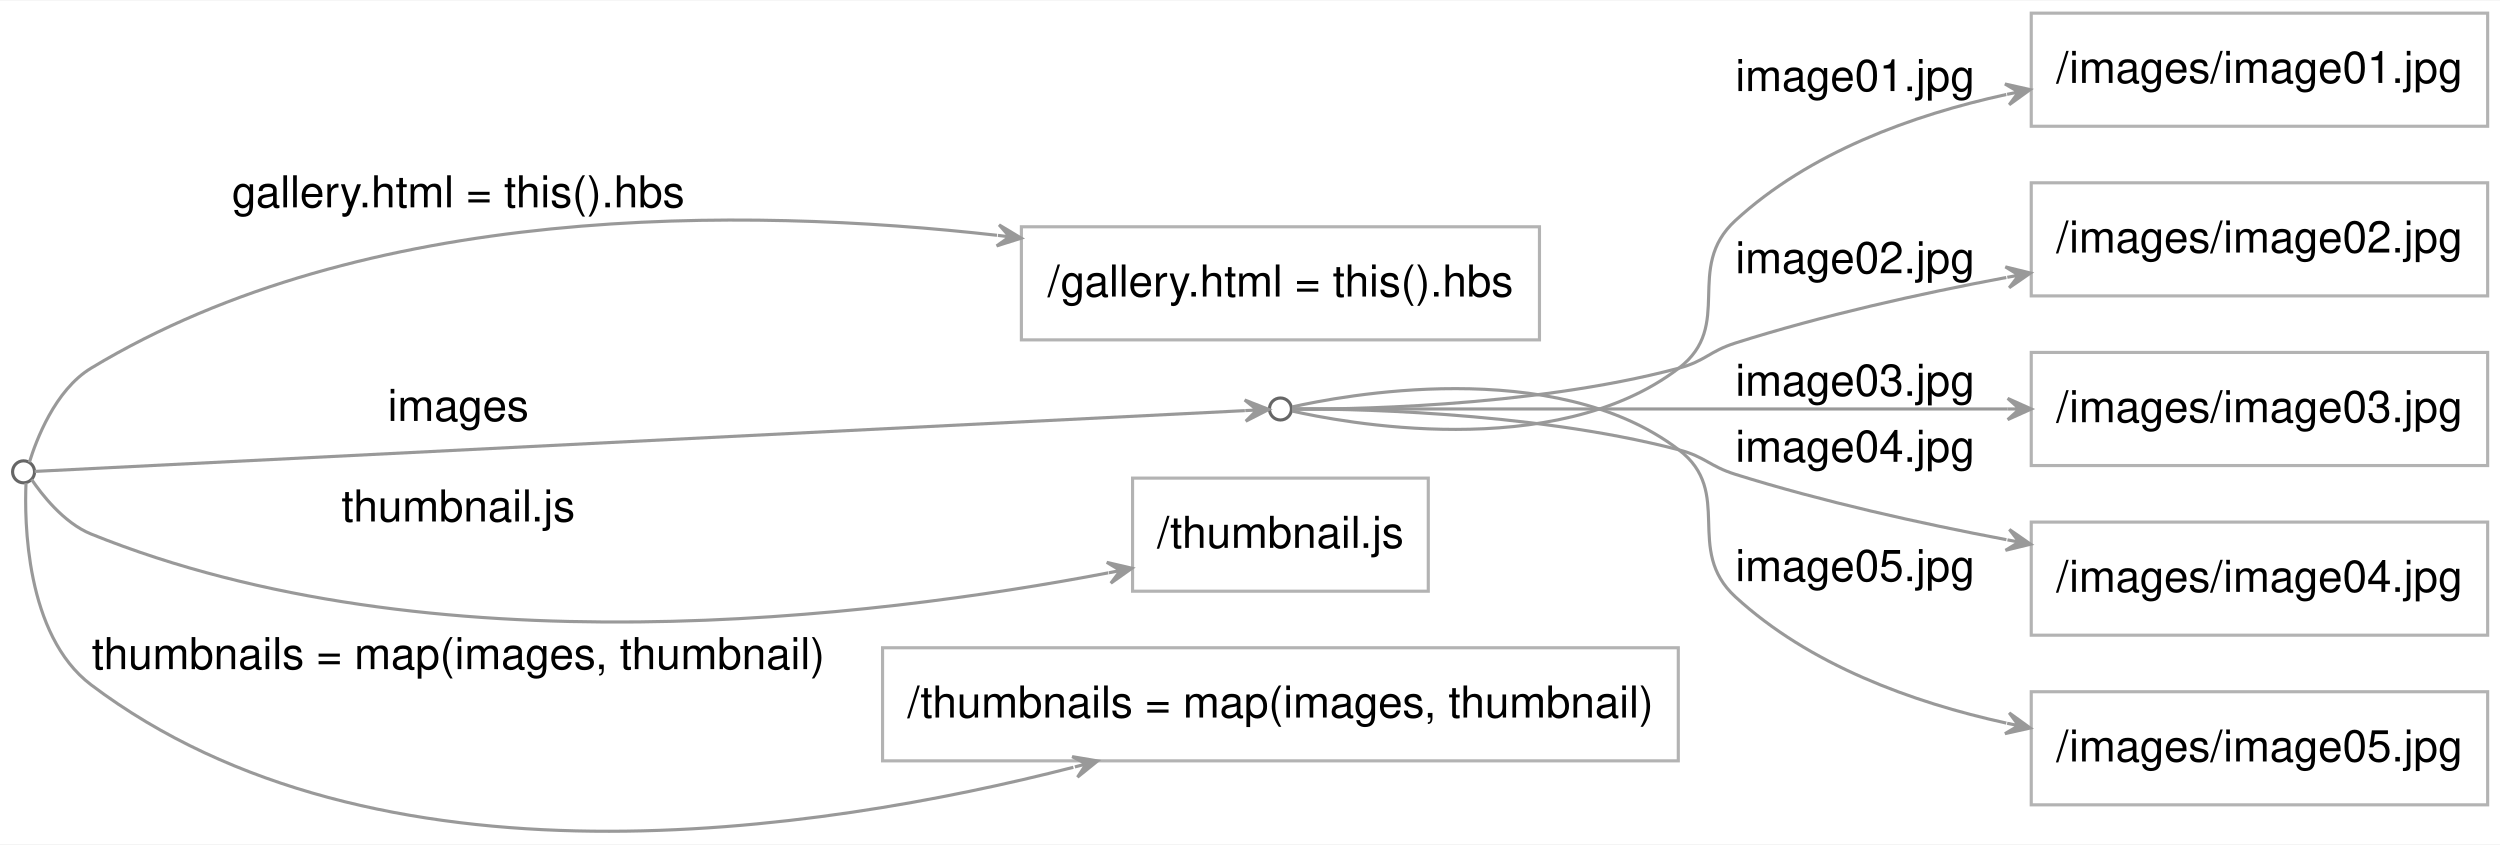
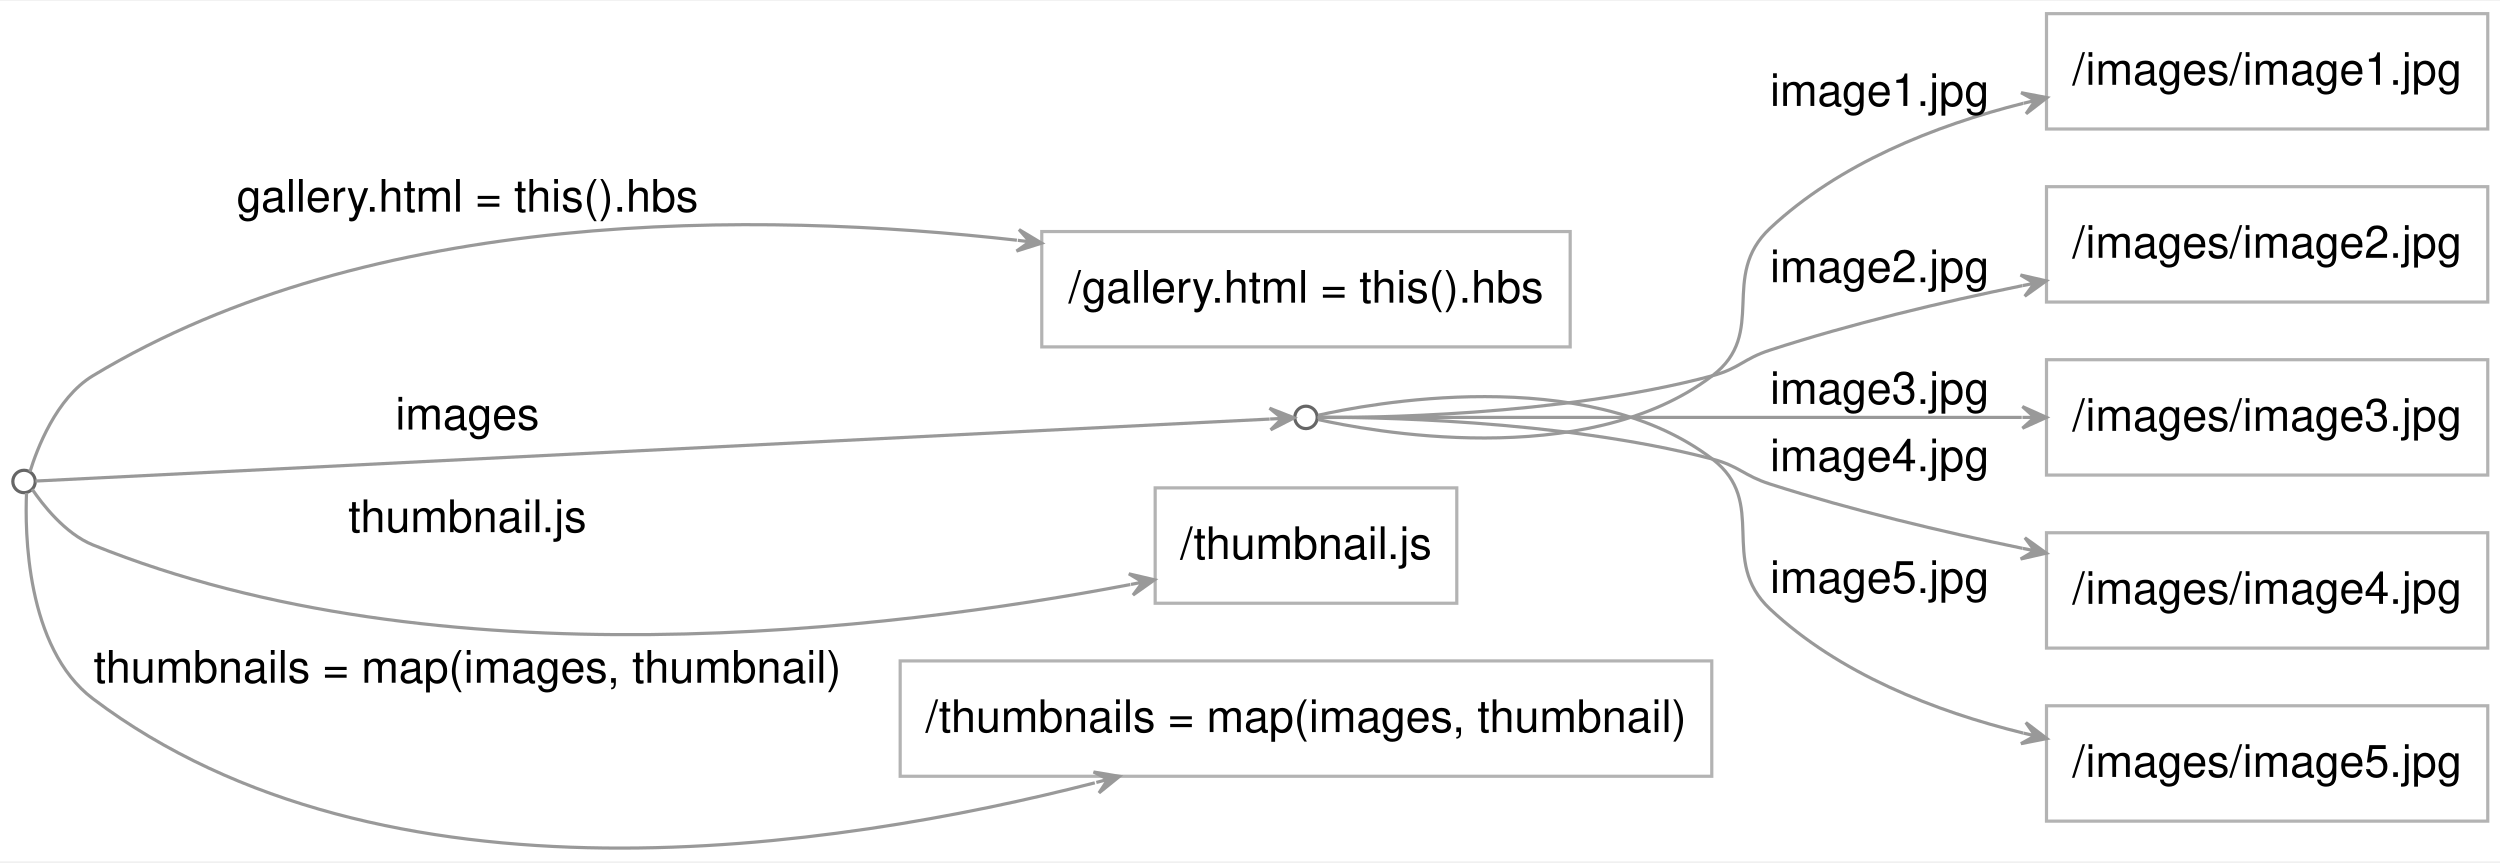
- <svg xmlns="http://www.w3.org/2000/svg" width="796pt" height="269pt" viewBox="0.00 0.00 795.78 268.55">
+ <svg xmlns="http://www.w3.org/2000/svg" width="780pt" height="269pt" viewBox="0.00 0.00 780.21 268.55">
  <g id="graph0" class="graph" transform="scale(1 1) rotate(0) translate(4 264.55)">
-     <polygon fill="white" stroke="transparent" points="-4,4 -4,-264.55 791.78,-264.55 791.78,4 -4,4" />
+     <polygon fill="white" stroke="transparent" points="-4,4 -4,-264.55 776.21,-264.55 776.21,4 -4,4" />
    <g id="node1" class="node">
      <ellipse fill="none" stroke="#666666" cx="3.5" cy="-114.55" rx="3.5" ry="3.5" />
    </g>
    <g id="node2" class="node">
      <polygon fill="none" stroke="#b3b3b3" points="486.03,-192.55 321.12,-192.55 321.12,-156.55 486.03,-156.55 486.03,-192.55" />
      <text text-anchor="middle" x="403.58" y="-170.35" font-family="Helvetica,sans-Serif" font-size="14.00">/gallery.html = this().hbs</text>
    </g>
    <g id="edge1" class="edge">
      <path fill="none" stroke="#999999" d="M5.36,-117.6C7.44,-124.36 13.45,-140.58 25,-147.55 112.2,-200.2 232.23,-198.99 313.36,-189.84" />
      <polygon fill="#999999" stroke="#999999" points="321.08,-188.93 314.03,-193.16 317.36,-189.37 313.64,-189.81 313.64,-189.81 313.64,-189.81 317.36,-189.37 313.24,-186.46 321.08,-188.93 321.08,-188.93" />
      <text text-anchor="middle" x="141.88" y="-198.75" font-family="Helvetica,sans-Serif" font-size="14.00">gallery.html = this().hbs</text>
    </g>
    <g id="node3" class="node">
      <ellipse fill="none" stroke="#666666" cx="403.58" cy="-134.55" rx="3.5" ry="3.5" />
    </g>
    <g id="edge2" class="edge">
      <path fill="none" stroke="#999999" d="M7.04,-114.68C37.53,-116.21 332.98,-131.05 392.25,-134.03" />
      <polygon fill="#999999" stroke="#999999" points="399.87,-134.41 392.21,-137.41 396.12,-134.23 392.38,-134.04 392.38,-134.04 392.38,-134.04 396.12,-134.23 392.55,-130.67 399.87,-134.41 399.87,-134.41" />
      <text text-anchor="middle" x="141.88" y="-130.75" font-family="Helvetica,sans-Serif" font-size="14.00">images</text>
    </g>
    <g id="node9" class="node">
      <polygon fill="none" stroke="#b3b3b3" points="450.64,-112.55 356.51,-112.55 356.51,-76.55 450.64,-76.55 450.64,-112.55" />
      <text text-anchor="middle" x="403.58" y="-90.35" font-family="Helvetica,sans-Serif" font-size="14.00">/thumbnail.js</text>
    </g>
    <g id="edge8" class="edge">
      <path fill="none" stroke="#999999" d="M6.05,-112.12C9.07,-107.67 16.19,-98.31 25,-94.75 133.11,-51.03 273.29,-67.98 348.77,-82.39" />
      <polygon fill="#999999" stroke="#999999" points="356.31,-83.86 348.3,-85.73 352.63,-83.14 348.95,-82.42 348.95,-82.42 348.95,-82.42 352.63,-83.14 349.6,-79.11 356.31,-83.86 356.31,-83.86" />
      <text text-anchor="middle" x="141.88" y="-98.75" font-family="Helvetica,sans-Serif" font-size="14.00">thumbnail.js</text>
    </g>
    <g id="node10" class="node">
      <polygon fill="none" stroke="#b3b3b3" points="530.22,-58.55 276.93,-58.55 276.93,-22.55 530.22,-22.55 530.22,-58.55" />
      <text text-anchor="middle" x="403.58" y="-36.35" font-family="Helvetica,sans-Serif" font-size="14.00">/thumbnails = map(images, thumbnail)</text>
    </g>
    <g id="edge9" class="edge">
      <path fill="none" stroke="#999999" d="M4.28,-110.95C3.78,-99.33 4,-62.61 25,-46.75 115.47,21.57 255.99,0.42 337.67,-20.5" />
      <polygon fill="#999999" stroke="#999999" points="345.39,-22.52 337.28,-23.89 341.76,-21.57 338.14,-20.62 338.14,-20.62 338.14,-20.62 341.76,-21.57 338.99,-17.36 345.39,-22.52 345.39,-22.52" />
      <text text-anchor="middle" x="141.88" y="-51.75" font-family="Helvetica,sans-Serif" font-size="14.00">thumbnails = map(images, thumbnail)</text>
    </g>
    <g id="node4" class="node">
-       <polygon fill="none" stroke="#b3b3b3" points="787.85,-260.55 642.57,-260.55 642.57,-224.55 787.85,-224.55 787.85,-260.55" />
-       <text text-anchor="middle" x="715.21" y="-238.35" font-family="Helvetica,sans-Serif" font-size="14.00">/images/image01.jpg</text>
+       <polygon fill="none" stroke="#b3b3b3" points="772.39,-260.55 634.68,-260.55 634.68,-224.55 772.39,-224.55 772.39,-260.55" />
+       <text text-anchor="middle" x="703.54" y="-238.35" font-family="Helvetica,sans-Serif" font-size="14.00">/images/image1.jpg</text>
    </g>
    <g id="edge3" class="edge">
-       <path fill="none" stroke="#999999" d="M407.34,-133.89C421.9,-130.57 490.66,-117.09 530.4,-147.55 548.15,-161.16 531.93,-179.41 548.4,-194.55 571.89,-216.15 604.52,-228.08 634.63,-234.66" />
-       <polygon fill="#999999" stroke="#999999" points="642.22,-236.21 634.2,-238.01 638.55,-235.46 634.88,-234.71 634.88,-234.71 634.88,-234.71 638.55,-235.46 635.56,-231.4 642.22,-236.21 642.22,-236.21" />
-       <text text-anchor="middle" x="586.52" y="-235.75" font-family="Helvetica,sans-Serif" font-size="14.00">image01.jpg</text>
+       <path fill="none" stroke="#999999" d="M407.33,-133.89C421.88,-130.61 490.55,-117.23 530.4,-147.55 547.87,-160.84 532.38,-178.54 548.4,-193.55 569.94,-213.73 599.77,-225.6 627.46,-232.58" />
+       <polygon fill="#999999" stroke="#999999" points="634.83,-234.34 626.75,-235.88 631.18,-233.46 627.53,-232.59 627.53,-232.59 627.53,-232.59 631.18,-233.46 628.31,-229.31 634.83,-234.34 634.83,-234.34" />
+       <text text-anchor="middle" x="582.63" y="-231.75" font-family="Helvetica,sans-Serif" font-size="14.00">image1.jpg</text>
    </g>
    <g id="node5" class="node">
-       <polygon fill="none" stroke="#b3b3b3" points="787.85,-206.55 642.57,-206.55 642.57,-170.55 787.85,-170.55 787.85,-206.55" />
-       <text text-anchor="middle" x="715.21" y="-184.35" font-family="Helvetica,sans-Serif" font-size="14.00">/images/image02.jpg</text>
+       <polygon fill="none" stroke="#b3b3b3" points="772.39,-206.55 634.68,-206.55 634.68,-170.55 772.39,-170.55 772.39,-206.55" />
+       <text text-anchor="middle" x="703.54" y="-184.35" font-family="Helvetica,sans-Serif" font-size="14.00">/images/image2.jpg</text>
    </g>
    <g id="edge4" class="edge">
-       <path fill="none" stroke="#999999" d="M407.38,-134.52C421.1,-134.42 482.44,-134.76 530.4,-147.55 538.86,-149.81 540.05,-152.9 548.4,-155.55 576.02,-164.32 606.99,-171.23 634.63,-176.41" />
-       <polygon fill="#999999" stroke="#999999" points="642.33,-177.83 634.34,-179.79 638.64,-177.15 634.95,-176.47 634.95,-176.47 634.95,-176.47 638.64,-177.15 635.56,-173.15 642.33,-177.83 642.33,-177.83" />
-       <text text-anchor="middle" x="586.52" y="-177.75" font-family="Helvetica,sans-Serif" font-size="14.00">image02.jpg</text>
+       <path fill="none" stroke="#999999" d="M407.38,-134.52C421.1,-134.42 482.44,-134.76 530.4,-147.55 538.86,-149.81 540.07,-152.84 548.4,-155.55 573.62,-163.76 601.84,-170.48 627.18,-175.67" />
+       <polygon fill="#999999" stroke="#999999" points="634.59,-177.16 626.57,-178.99 630.91,-176.42 627.24,-175.68 627.24,-175.68 627.24,-175.68 630.91,-176.42 627.9,-172.37 634.59,-177.16 634.59,-177.16" />
+       <text text-anchor="middle" x="582.63" y="-176.75" font-family="Helvetica,sans-Serif" font-size="14.00">image2.jpg</text>
    </g>
    <g id="node6" class="node">
-       <polygon fill="none" stroke="#b3b3b3" points="787.85,-152.55 642.57,-152.55 642.57,-116.55 787.85,-116.55 787.85,-152.55" />
-       <text text-anchor="middle" x="715.21" y="-130.35" font-family="Helvetica,sans-Serif" font-size="14.00">/images/image03.jpg</text>
+       <polygon fill="none" stroke="#b3b3b3" points="772.39,-152.55 634.68,-152.55 634.68,-116.55 772.39,-116.55 772.39,-152.55" />
+       <text text-anchor="middle" x="703.54" y="-130.35" font-family="Helvetica,sans-Serif" font-size="14.00">/images/image3.jpg</text>
    </g>
    <g id="edge5" class="edge">
-       <path fill="none" stroke="#999999" d="M407.25,-134.55C426.93,-134.55 550.82,-134.55 635.07,-134.55" />
-       <polygon fill="#999999" stroke="#999999" points="642.58,-134.55 635.08,-137.92 638.83,-134.55 635.08,-134.55 635.08,-134.55 635.08,-134.55 638.83,-134.55 635.08,-131.17 642.58,-134.55 642.58,-134.55" />
-       <text text-anchor="middle" x="586.52" y="-138.75" font-family="Helvetica,sans-Serif" font-size="14.00">image03.jpg</text>
+       <path fill="none" stroke="#999999" d="M407.15,-134.55C426.13,-134.55 545.87,-134.55 626.95,-134.55" />
+       <polygon fill="#999999" stroke="#999999" points="634.67,-134.55 627.17,-137.92 630.92,-134.55 627.17,-134.55 627.17,-134.55 627.17,-134.55 630.92,-134.55 627.17,-131.17 634.67,-134.55 634.67,-134.55" />
+       <text text-anchor="middle" x="582.63" y="-138.75" font-family="Helvetica,sans-Serif" font-size="14.00">image3.jpg</text>
    </g>
    <g id="node7" class="node">
-       <polygon fill="none" stroke="#b3b3b3" points="787.85,-98.55 642.57,-98.55 642.57,-62.55 787.85,-62.55 787.85,-98.55" />
-       <text text-anchor="middle" x="715.21" y="-76.35" font-family="Helvetica,sans-Serif" font-size="14.00">/images/image04.jpg</text>
+       <polygon fill="none" stroke="#b3b3b3" points="772.39,-98.55 634.68,-98.55 634.68,-62.55 772.39,-62.55 772.39,-98.55" />
+       <text text-anchor="middle" x="703.54" y="-76.35" font-family="Helvetica,sans-Serif" font-size="14.00">/images/image4.jpg</text>
    </g>
    <g id="edge6" class="edge">
-       <path fill="none" stroke="#999999" d="M407.38,-134.57C421.08,-134.63 482.38,-134.11 530.4,-121.55 538.83,-119.34 540.08,-116.35 548.4,-113.75 576.06,-105.09 607.04,-98.18 634.67,-92.95" />
-       <polygon fill="#999999" stroke="#999999" points="642.37,-91.51 635.62,-96.2 638.69,-92.2 635,-92.89 635,-92.89 635,-92.89 638.69,-92.2 634.38,-89.57 642.37,-91.51 642.37,-91.51" />
-       <text text-anchor="middle" x="586.52" y="-117.75" font-family="Helvetica,sans-Serif" font-size="14.00">image04.jpg</text>
+       <path fill="none" stroke="#999999" d="M407.38,-134.57C421.08,-134.63 482.38,-134.11 530.4,-121.55 538.83,-119.34 540.1,-116.41 548.4,-113.75 573.66,-105.64 601.89,-98.91 627.22,-93.68" />
+       <polygon fill="#999999" stroke="#999999" points="634.63,-92.18 627.95,-96.98 630.96,-92.93 627.28,-93.67 627.28,-93.67 627.28,-93.67 630.96,-92.93 626.61,-90.36 634.63,-92.18 634.63,-92.18" />
+       <text text-anchor="middle" x="582.63" y="-117.75" font-family="Helvetica,sans-Serif" font-size="14.00">image4.jpg</text>
    </g>
    <g id="node8" class="node">
-       <polygon fill="none" stroke="#b3b3b3" points="787.85,-44.55 642.57,-44.55 642.57,-8.55 787.85,-8.55 787.85,-44.55" />
-       <text text-anchor="middle" x="715.21" y="-22.35" font-family="Helvetica,sans-Serif" font-size="14.00">/images/image05.jpg</text>
+       <polygon fill="none" stroke="#b3b3b3" points="772.39,-44.55 634.68,-44.55 634.68,-8.55 772.39,-8.55 772.39,-44.55" />
+       <text text-anchor="middle" x="703.54" y="-22.35" font-family="Helvetica,sans-Serif" font-size="14.00">/images/image5.jpg</text>
    </g>
    <g id="edge7" class="edge">
-       <path fill="none" stroke="#999999" d="M407.34,-135.21C421.9,-138.52 490.64,-151.98 530.4,-121.55 548.09,-108 531.99,-89.83 548.4,-74.75 571.9,-53.15 604.54,-41.18 634.64,-34.57" />
-       <polygon fill="#999999" stroke="#999999" points="642.24,-33 635.57,-37.82 638.56,-33.76 634.89,-34.51 634.89,-34.51 634.89,-34.51 638.56,-33.76 634.21,-31.21 642.24,-33 642.24,-33" />
-       <text text-anchor="middle" x="586.52" y="-79.75" font-family="Helvetica,sans-Serif" font-size="14.00">image05.jpg</text>
+       <path fill="none" stroke="#999999" d="M407.34,-135.21C421.9,-138.52 490.64,-151.98 530.4,-121.55 548.09,-108 532.14,-89.99 548.4,-74.75 569.89,-54.59 599.72,-42.86 627.42,-36.03" />
+       <polygon fill="#999999" stroke="#999999" points="634.78,-34.32 628.24,-39.31 631.13,-35.17 627.48,-36.02 627.48,-36.02 627.48,-36.02 631.13,-35.17 626.71,-32.73 634.78,-34.32 634.78,-34.32" />
+       <text text-anchor="middle" x="582.63" y="-79.75" font-family="Helvetica,sans-Serif" font-size="14.00">image5.jpg</text>
    </g>
  </g>
</svg>
